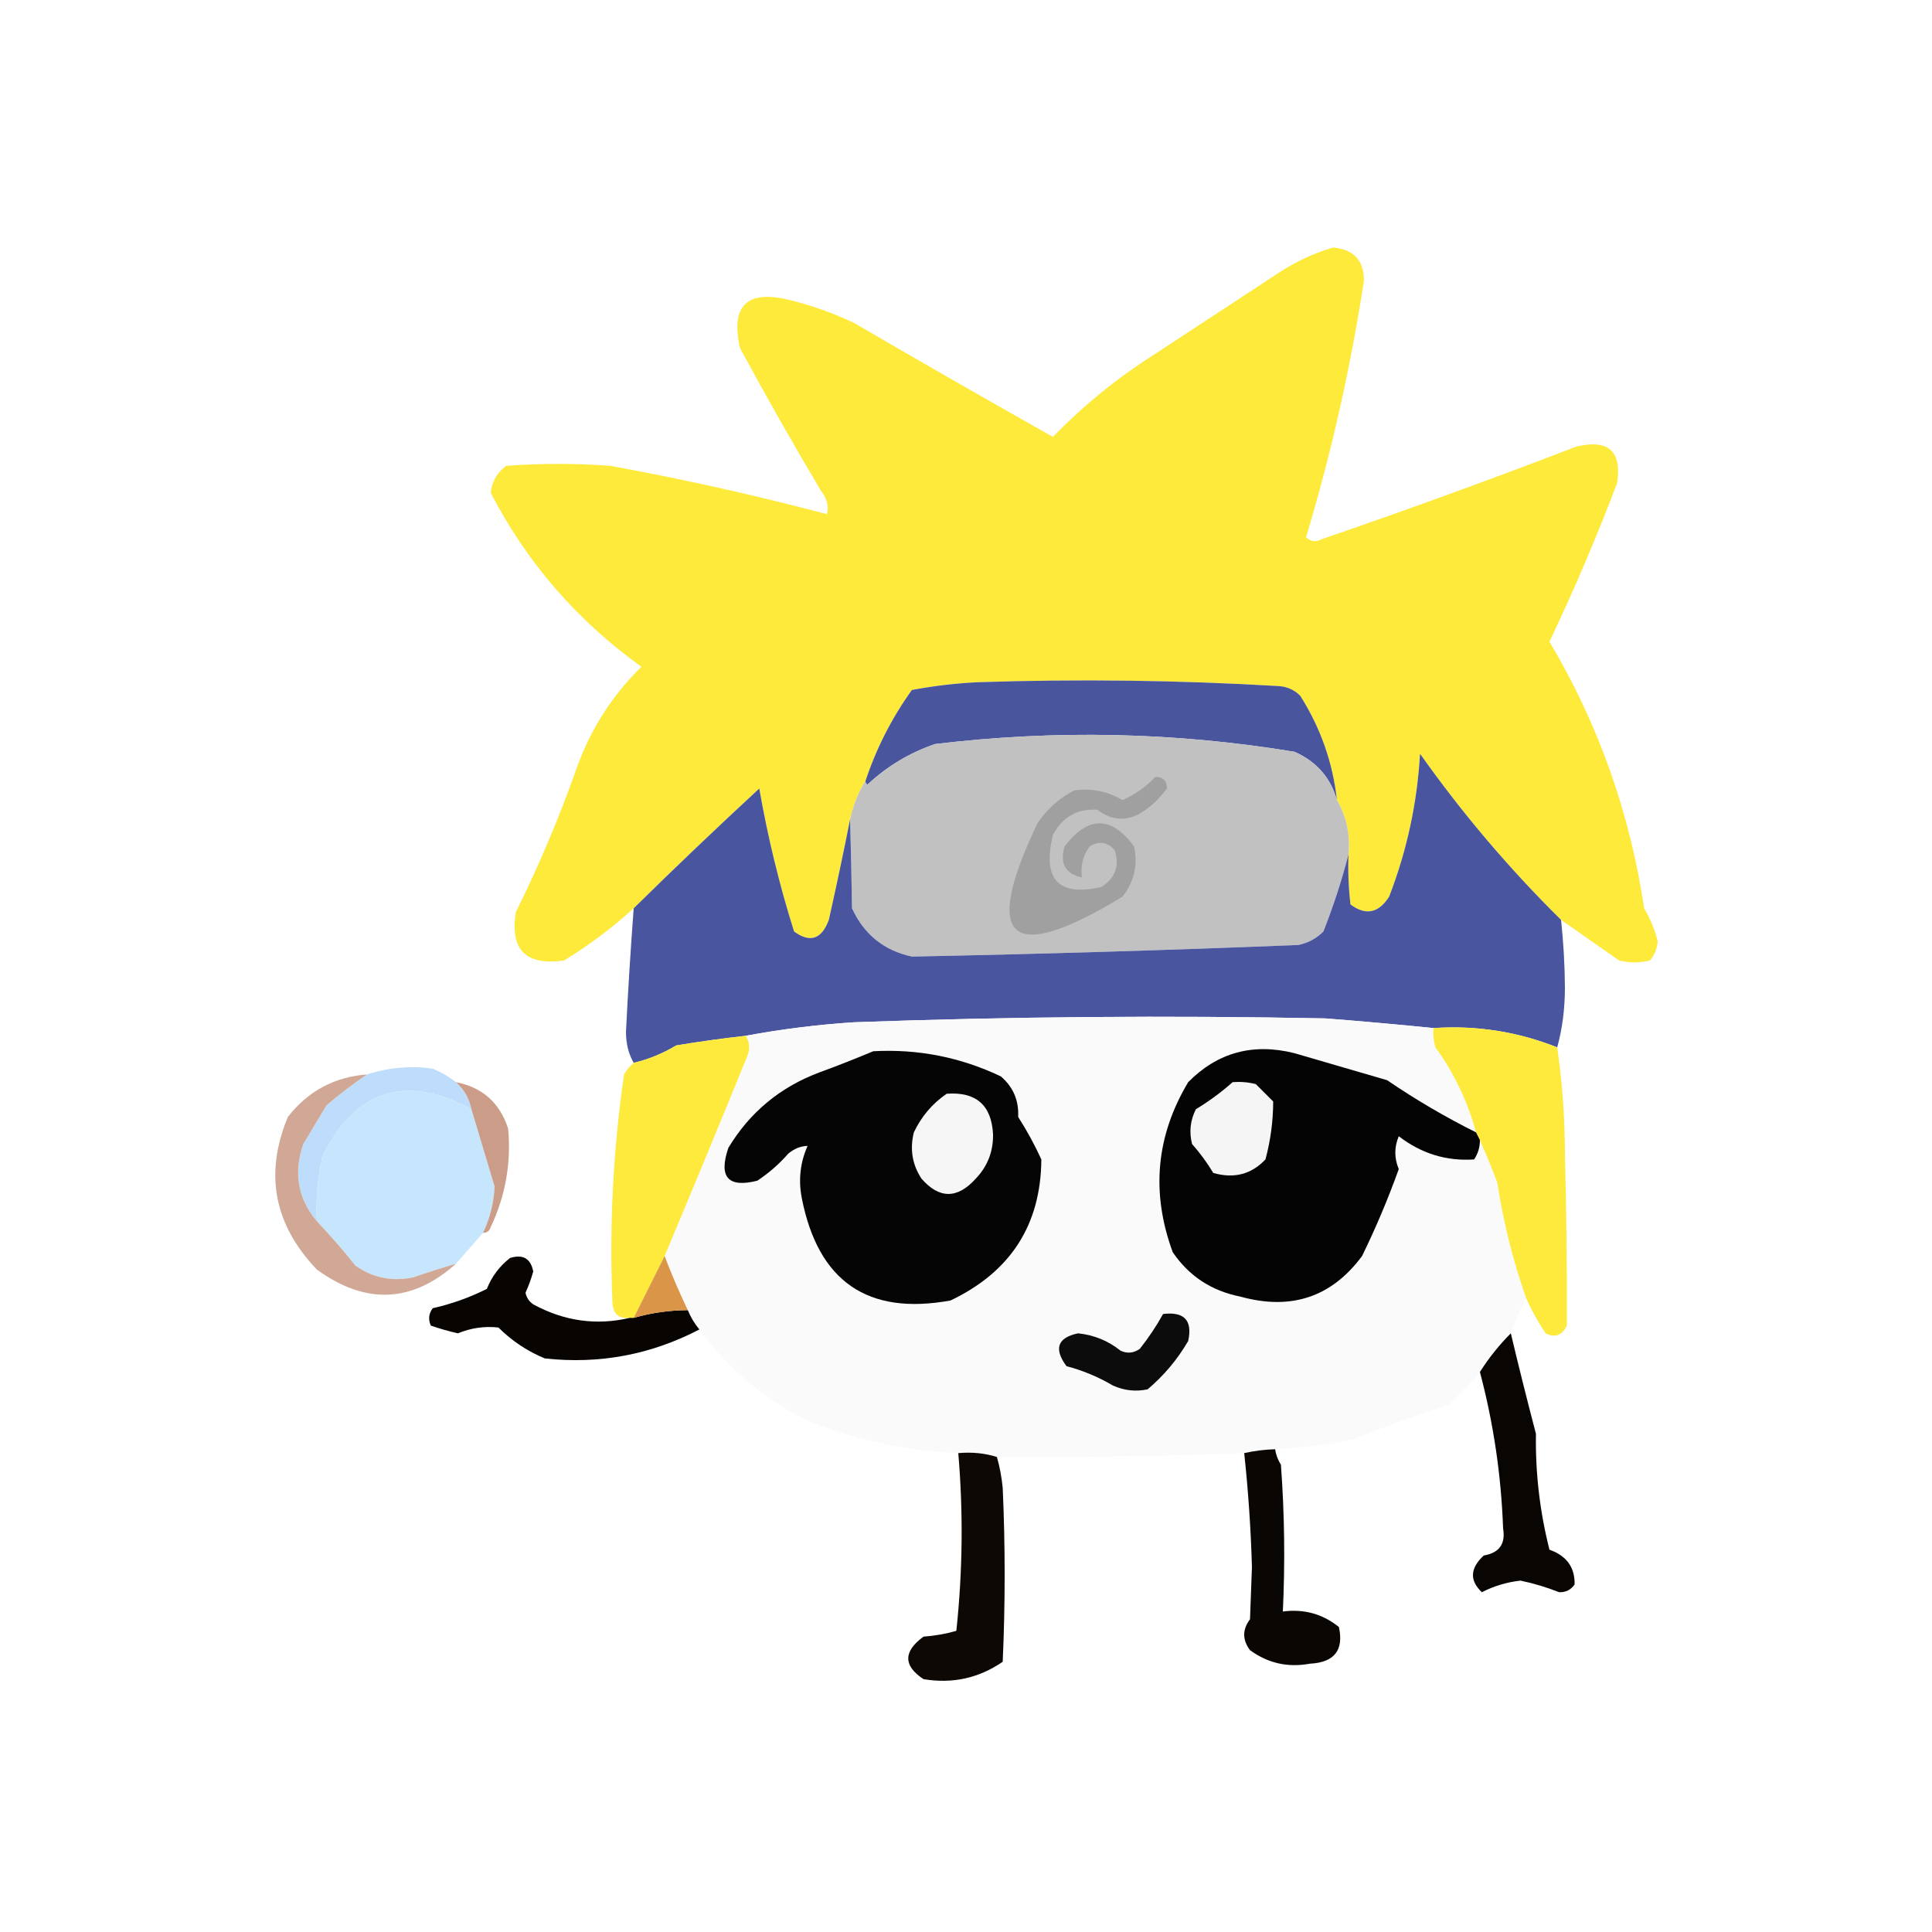
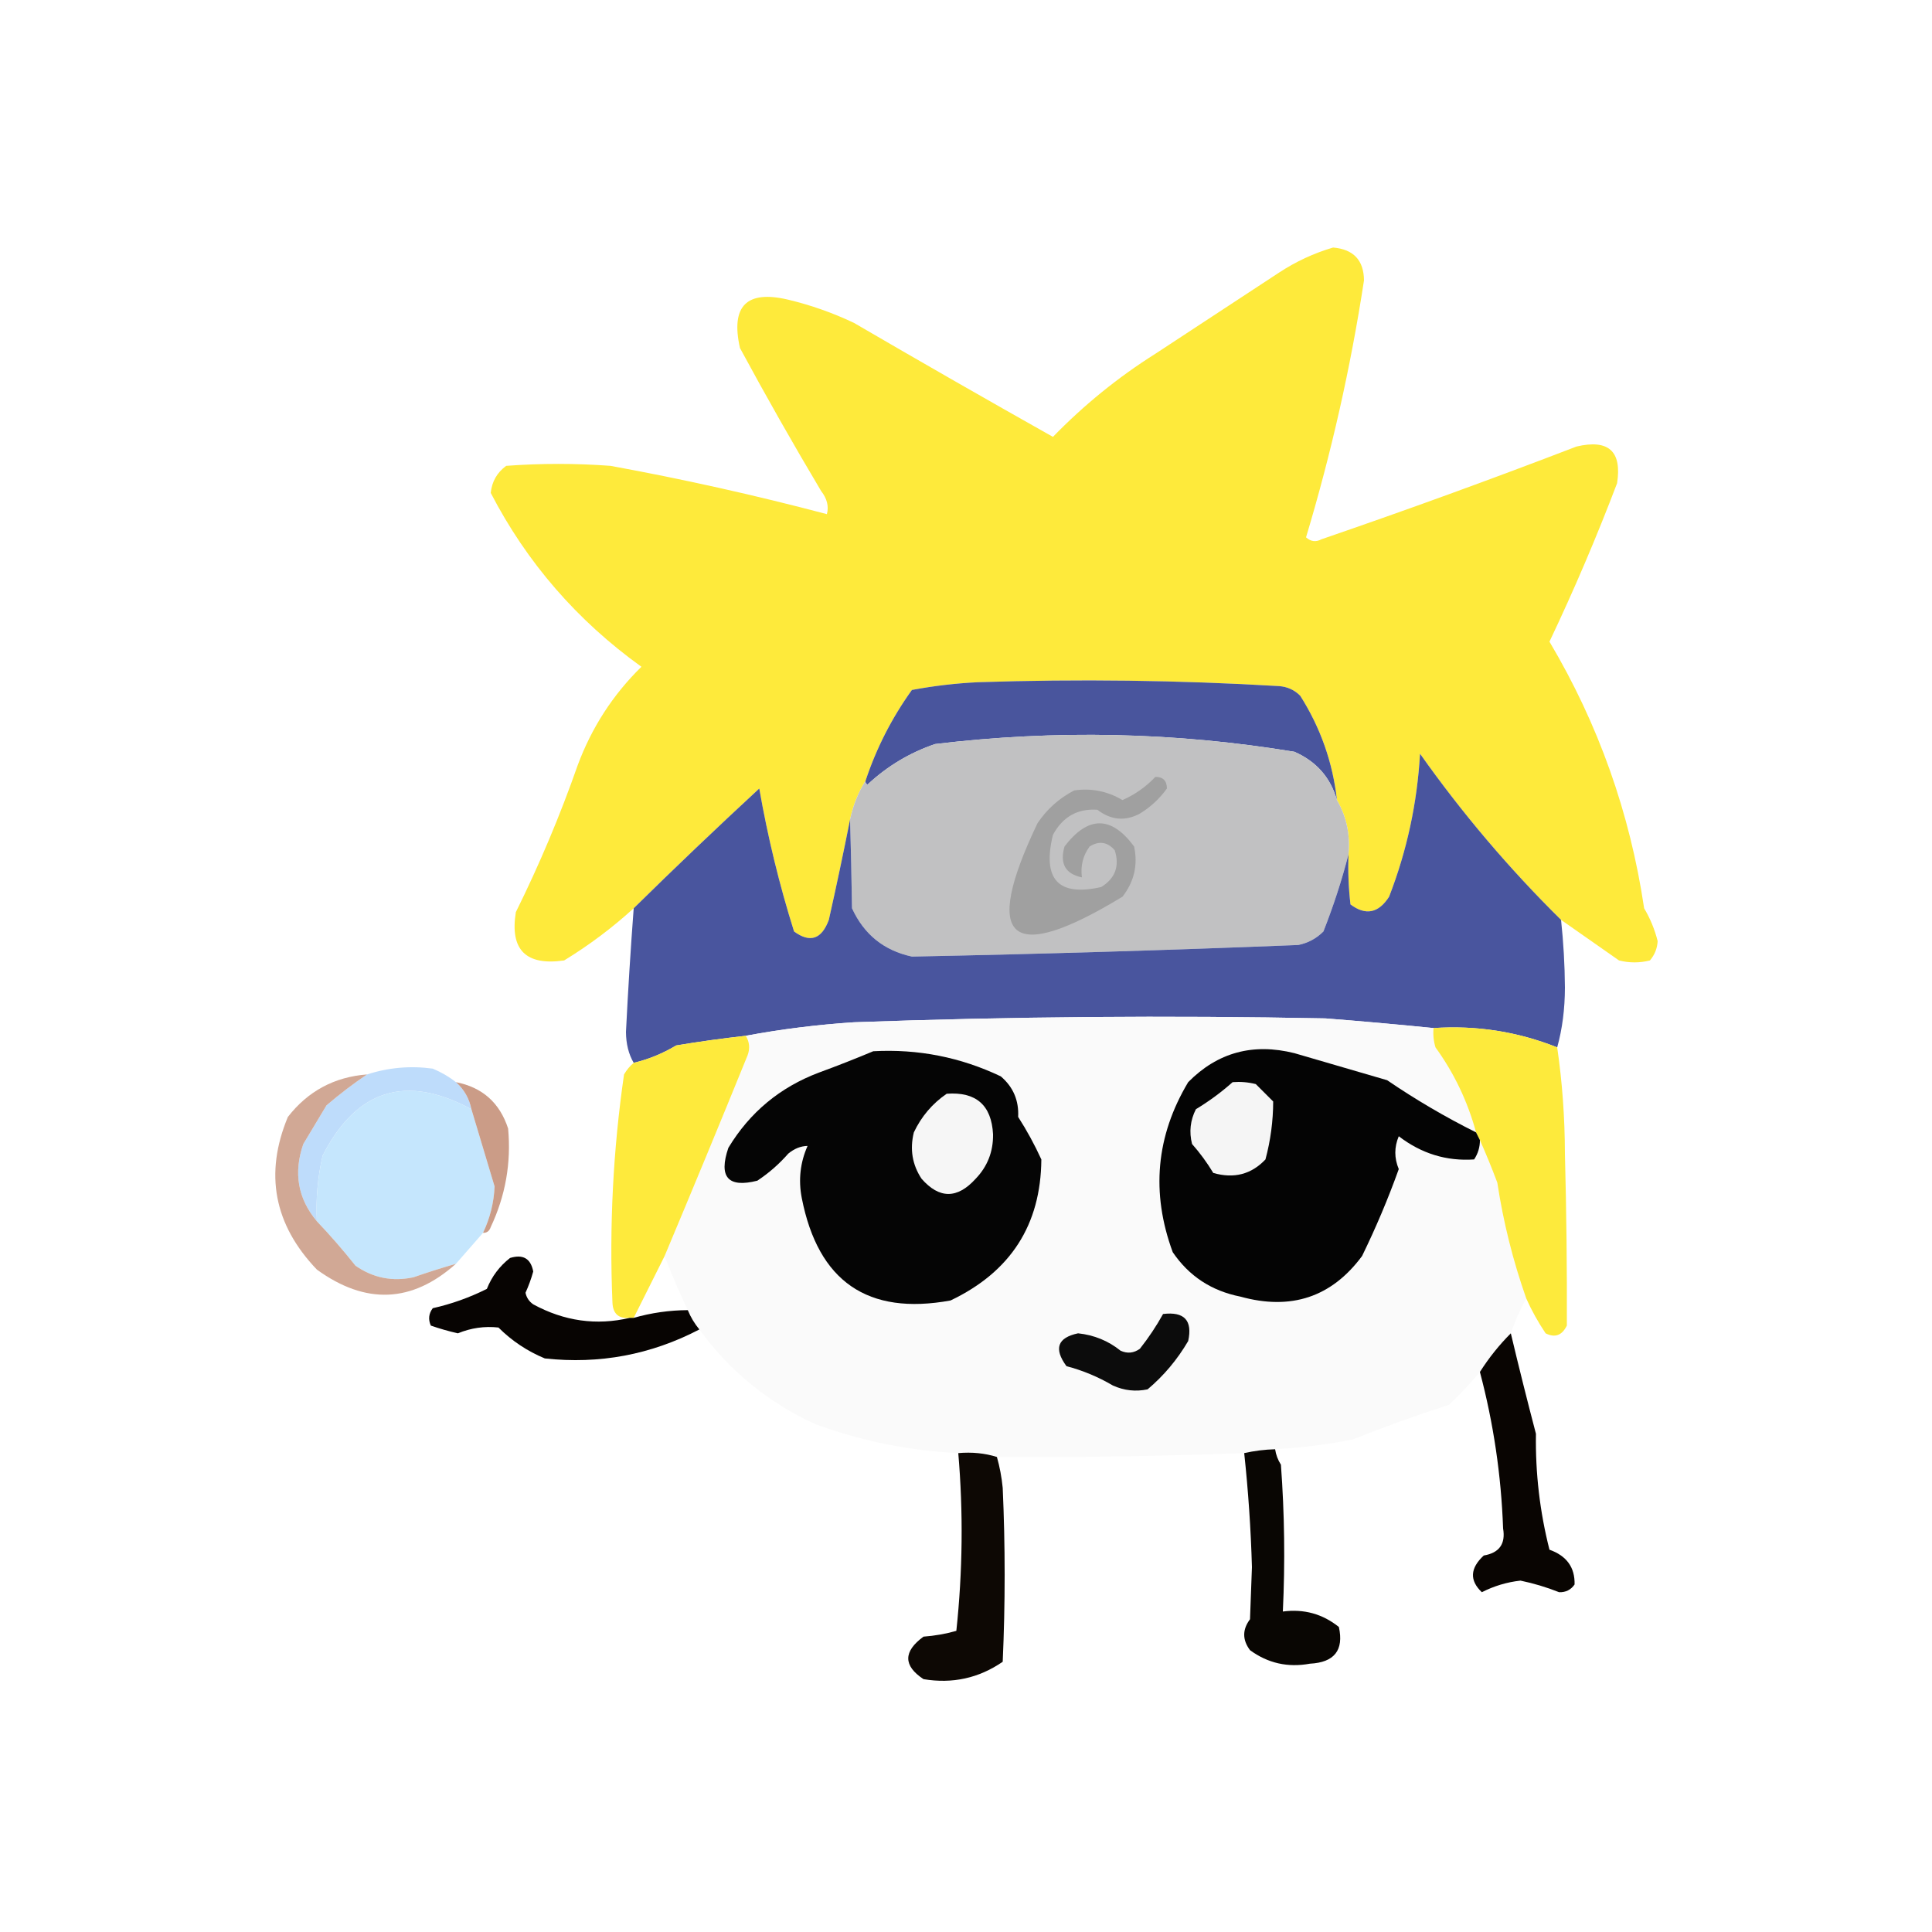
<svg xmlns="http://www.w3.org/2000/svg" width="500" height="500" viewBox="0 0 500 500" fill="none">
  <path fill-rule="evenodd" clip-rule="evenodd" d="M404 238.062C390.54 224.772 378.38 210.442 367.5 195.062C366.77 207.832 364.11 220.172 359.5 232.062C356.76 236.342 353.43 237.012 349.5 234.062C349 229.742 348.83 225.412 349 221.062C349.46 215.952 348.46 211.292 346 207.062C344.93 197.352 341.76 188.352 336.5 180.062C335.01 178.562 333.18 177.722 331 177.562C305.02 176.032 279.02 175.692 253 176.562C247.28 176.842 241.62 177.512 236 178.562C230.81 185.782 226.81 193.612 224 202.062C222.1 205.082 220.77 208.412 220 212.062C218.28 220.712 216.45 229.382 214.5 238.062C212.63 243.102 209.63 244.102 205.5 241.062C201.69 228.952 198.69 216.622 196.5 204.062C185.47 214.262 174.63 224.592 164 235.062C158.42 240.142 152.42 244.642 146 248.562C136.09 249.982 131.92 245.812 133.5 236.062C139.61 223.722 144.95 211.052 149.5 198.062C153.13 188.282 158.63 179.782 166 172.562C149.33 160.572 136.33 145.572 127 127.562C127.3 124.642 128.63 122.302 131 120.562C140 119.892 149 119.892 158 120.562C176.83 124.002 195.5 128.172 214 133.062C214.54 131.042 214.04 129.042 212.5 127.062C205.25 114.892 198.25 102.562 191.5 90.061C189.06 79.171 193.22 75.001 204 77.561C209.88 78.972 215.55 80.972 221 83.561C238.09 93.522 255.25 103.352 272.5 113.062C280.51 104.822 289.34 97.651 299 91.561C309.67 84.561 320.33 77.561 331 70.561C335.36 67.692 340.03 65.522 345 64.061C350.28 64.511 352.95 67.341 353 72.561C349.55 95.091 344.55 117.252 338 139.062C339.22 140.172 340.56 140.342 342 139.562C364.2 131.942 386.2 123.942 408 115.562C416.29 113.612 419.79 116.772 418.5 125.062C413.21 138.962 407.38 152.632 401 166.062C413.68 187.422 421.84 210.422 425.5 235.062C427.09 237.732 428.25 240.572 429 243.562C428.89 245.462 428.22 247.122 427 248.562C424.33 249.232 421.67 249.232 419 248.562C413.97 245.052 408.97 241.552 404 238.062Z" fill="#FEEA3B" />
  <path fill-rule="evenodd" clip-rule="evenodd" d="M346 207.061C344.34 201.231 340.68 197.061 335 194.561C304.12 189.471 273.12 188.811 242 192.561C235.42 194.801 229.59 198.301 224.5 203.061C224.1 202.831 223.93 202.501 224 202.061C226.81 193.611 230.81 185.781 236 178.561C241.62 177.511 247.28 176.841 253 176.561C279.02 175.691 305.02 176.031 331 177.561C333.18 177.721 335.01 178.561 336.5 180.061C341.76 188.351 344.93 197.351 346 207.061Z" fill="#49559D" />
  <path fill-rule="evenodd" clip-rule="evenodd" d="M346 207.061C348.46 211.291 349.46 215.951 349 221.061C347.28 227.761 345.11 234.431 342.5 241.061C340.7 242.881 338.53 244.041 336 244.561C302.66 245.901 269.33 246.901 236 247.561C228.76 245.991 223.6 241.831 220.5 235.061C220.38 227.211 220.22 219.541 220 212.061C220.77 208.411 222.1 205.081 224 202.061C223.93 202.501 224.1 202.831 224.5 203.061C229.59 198.301 235.42 194.801 242 192.561C273.12 188.811 304.12 189.471 335 194.561C340.68 197.061 344.34 201.231 346 207.061Z" fill="#C1C1C2" />
  <path fill-rule="evenodd" clip-rule="evenodd" d="M404 238.062C404.62 243.852 404.96 249.682 405 255.562C404.99 261.112 404.33 266.272 403 271.062C392.76 266.982 382.1 265.312 371 266.062C361.69 265.122 352.35 264.292 343 263.562C302.32 262.762 261.66 263.092 221 264.562C211.56 265.182 202.23 266.342 193 268.062C186.99 268.732 180.99 269.562 175 270.562C171.48 272.662 167.82 274.162 164 275.062C162.69 272.822 162.02 270.152 162 267.062C162.53 256.372 163.2 245.712 164 235.062C174.63 224.592 185.47 214.262 196.5 204.062C198.69 216.622 201.69 228.952 205.5 241.062C209.63 244.102 212.63 243.102 214.5 238.062C216.45 229.382 218.28 220.712 220 212.062C220.22 219.542 220.38 227.212 220.5 235.062C223.6 241.832 228.76 245.992 236 247.562C269.33 246.902 302.66 245.902 336 244.562C338.53 244.042 340.7 242.882 342.5 241.062C345.11 234.432 347.28 227.762 349 221.062C348.83 225.412 349 229.742 349.5 234.062C353.43 237.012 356.76 236.342 359.5 232.062C364.11 220.172 366.77 207.832 367.5 195.062C378.38 210.442 390.54 224.772 404 238.062Z" fill="#49559E" />
  <path fill-rule="evenodd" clip-rule="evenodd" d="M298.999 201.061C300.979 201.041 301.979 202.041 301.999 204.061C300.129 206.671 297.799 208.841 294.999 210.561C291.169 212.601 287.499 212.261 283.999 209.561C278.869 209.211 275.029 211.381 272.499 216.061C269.699 227.581 273.859 232.081 284.999 229.561C288.629 227.311 289.789 224.141 288.499 220.061C286.639 217.891 284.469 217.551 281.999 219.061C280.269 221.411 279.599 224.081 279.999 227.061C275.719 226.181 274.219 223.511 275.499 219.061C281.599 211.081 287.599 211.081 293.499 219.061C294.529 223.841 293.529 228.171 290.499 232.061C261.299 249.811 253.969 243.481 268.499 213.061C270.929 209.431 274.089 206.591 277.999 204.561C282.429 203.921 286.599 204.751 290.499 207.061C293.779 205.601 296.609 203.601 298.999 201.061Z" fill="#A0A0A0" />
  <path fill-rule="evenodd" clip-rule="evenodd" d="M371 266.062C370.84 267.762 371.01 269.432 371.5 271.062C376.33 277.732 379.83 285.062 382 293.062C374 289.062 366.33 284.562 359 279.562C351 277.232 343 274.892 335 272.562C324.26 269.872 315.09 272.372 307.5 280.062C299.17 294.002 297.83 308.662 303.5 324.062C307.7 330.252 313.53 334.082 321 335.562C334.12 339.202 344.62 335.702 352.5 325.062C356.08 317.732 359.25 310.232 362 302.562C360.81 299.712 360.81 296.882 362 294.062C367.85 298.552 374.35 300.552 381.5 300.062C382.51 298.542 383.01 296.872 383 295.062C384.57 298.592 386.07 302.252 387.5 306.062C389.06 316.312 391.56 326.312 395 336.062C393.39 338.942 392.06 341.942 391 345.062C387.98 348.082 385.32 351.412 383 355.062C380.57 358.002 377.9 360.832 375 363.562C366.56 366.282 358.23 369.282 350 372.562C343.38 373.852 336.71 374.682 330 375.062C327.29 375.142 324.63 375.472 322 376.062C300.68 376.862 279.34 377.192 258 377.062C254.88 376.082 251.54 375.752 248 376.062C235.3 375.452 222.96 372.952 211 368.562C198.83 362.982 188.83 354.822 181 344.062C179.75 342.562 178.75 340.892 178 339.062C175.81 334.482 173.81 329.812 172 325.062C179.26 307.782 186.43 290.452 193.5 273.062C194.14 271.292 193.97 269.632 193 268.062C202.23 266.342 211.56 265.182 221 264.562C261.66 263.092 302.32 262.762 343 263.562C352.35 264.292 361.69 265.122 371 266.062Z" fill="#FAFAFA" />
  <path fill-rule="evenodd" clip-rule="evenodd" d="M371 266.062C382.1 265.312 392.76 266.982 403 271.062C404.31 280.002 404.97 289.162 405 298.562C405.39 313.402 405.56 328.232 405.5 343.062C404.24 345.622 402.41 346.282 400 345.062C398.04 342.132 396.37 339.132 395 336.062C391.56 326.312 389.06 316.312 387.5 306.062C386.07 302.252 384.57 298.592 383 295.062C382.67 294.392 382.33 293.732 382 293.062C379.83 285.062 376.33 277.732 371.5 271.062C371.01 269.432 370.84 267.762 371 266.062Z" fill="#FDEA3C" />
  <path fill-rule="evenodd" clip-rule="evenodd" d="M192.999 268.062C193.969 269.632 194.139 271.292 193.499 273.062C186.429 290.452 179.259 307.782 171.999 325.062C169.369 330.332 166.699 335.662 163.999 341.062C163.669 341.062 163.329 341.062 162.999 341.062C160.109 341.342 158.609 340.012 158.499 337.062C157.669 317.312 158.669 297.642 161.499 278.062C162.199 276.872 163.029 275.872 163.999 275.062C167.819 274.162 171.479 272.662 174.999 270.562C180.989 269.562 186.989 268.732 192.999 268.062Z" fill="#FEEA3C" />
  <path fill-rule="evenodd" clip-rule="evenodd" d="M382.001 293.061C382.331 293.731 382.671 294.391 383.001 295.061C383.011 296.871 382.511 298.541 381.501 300.061C374.351 300.551 367.851 298.551 362.001 294.061C360.811 296.881 360.811 299.711 362.001 302.561C359.251 310.231 356.081 317.731 352.501 325.061C344.621 335.701 334.121 339.201 321.001 335.561C313.531 334.081 307.701 330.251 303.501 324.061C297.831 308.661 299.171 294.001 307.501 280.061C315.091 272.371 324.261 269.871 335.001 272.561C343.001 274.891 351.001 277.231 359.001 279.561C366.331 284.561 374.001 289.061 382.001 293.061Z" fill="#040404" />
  <path fill-rule="evenodd" clip-rule="evenodd" d="M225.999 272.061C237.579 271.431 248.579 273.601 258.999 278.561C262.209 281.291 263.709 284.791 263.499 289.061C265.749 292.571 267.749 296.231 269.499 300.061C269.369 317.001 261.539 329.161 245.999 336.561C224.569 340.491 211.739 331.661 207.499 310.061C206.589 305.361 207.089 300.861 208.999 296.561C207.219 296.601 205.549 297.271 203.999 298.561C201.629 301.271 198.959 303.601 195.999 305.561C188.419 307.481 185.919 304.651 188.499 297.061C194.049 287.861 201.879 281.361 211.999 277.561C216.809 275.801 221.469 273.961 225.999 272.061Z" fill="#050505" />
  <path fill-rule="evenodd" clip-rule="evenodd" d="M117.999 280.062C120.099 281.932 121.439 284.272 121.999 287.062C105.099 277.922 92.269 281.922 83.499 299.062C82.209 304.652 81.709 310.322 81.999 316.062C77.069 310.182 75.909 303.512 78.499 296.062C80.499 292.732 82.499 289.392 84.499 286.062C87.899 283.152 91.399 280.482 94.999 278.062C100.539 276.272 106.199 275.772 111.999 276.562C114.229 277.502 116.229 278.672 117.999 280.062Z" fill="#BEDCFB" />
  <path fill-rule="evenodd" clip-rule="evenodd" d="M319 280.062C321.03 279.902 323.03 280.062 325 280.562C326.5 282.062 328 283.562 329.5 285.062C329.49 290.102 328.83 295.102 327.5 300.062C323.84 303.932 319.34 305.092 314 303.562C312.38 300.882 310.55 298.382 308.5 296.062C307.71 292.932 308.04 289.932 309.5 287.062C312.92 284.992 316.08 282.662 319 280.062Z" fill="#F5F5F5" />
  <path fill-rule="evenodd" clip-rule="evenodd" d="M245.001 283.061C252.601 282.501 256.601 286.001 257.001 293.561C257.061 298.041 255.561 301.871 252.501 305.061C247.761 310.301 243.091 310.301 238.501 305.061C236.091 301.421 235.431 297.421 236.501 293.061C238.451 288.951 241.281 285.611 245.001 283.061Z" fill="#F6F6F6" />
  <path fill-rule="evenodd" clip-rule="evenodd" d="M122 287.062C124.01 293.742 126.01 300.412 128 307.062C127.81 311.282 126.81 315.282 125 319.062C122.7 321.702 120.36 324.372 118 327.062C114.32 328.122 110.65 329.292 107 330.562C101.56 331.732 96.56 330.732 92 327.562C88.78 323.512 85.45 319.682 82 316.062C81.71 310.322 82.21 304.652 83.5 299.062C92.27 281.922 105.1 277.922 122 287.062Z" fill="#C5E6FD" />
  <path fill-rule="evenodd" clip-rule="evenodd" d="M118 280.062C124.83 281.392 129.33 285.392 131.5 292.062C132.32 300.962 130.82 309.462 127 317.562C126.66 318.592 126 319.092 125 319.062C126.81 315.282 127.81 311.282 128 307.062C126.01 300.412 124.01 293.742 122 287.062C121.44 284.272 120.1 281.932 118 280.062Z" fill="#CB9C87" />
  <path fill-rule="evenodd" clip-rule="evenodd" d="M95 278.062C91.4 280.482 87.9 283.152 84.5 286.062C82.5 289.392 80.5 292.732 78.5 296.062C75.91 303.512 77.07 310.182 82 316.062C85.45 319.682 88.78 323.512 92 327.562C96.56 330.732 101.56 331.732 107 330.562C110.65 329.292 114.32 328.122 118 327.062C106.62 337.222 94.62 337.722 82 328.562C70.89 316.932 68.39 303.762 74.5 289.062C79.71 282.372 86.55 278.702 95 278.062Z" fill="#D1A895" />
  <path fill-rule="evenodd" clip-rule="evenodd" d="M163 341.062C163.33 341.062 163.67 341.062 164 341.062C168.57 339.752 173.23 339.092 178 339.062C178.75 340.892 179.75 342.562 181 344.062C168.45 350.602 155.12 353.102 141 351.562C136.46 349.682 132.46 347.012 129 343.562C125.41 343.162 121.91 343.662 118.5 345.062C116.1 344.522 113.77 343.852 111.5 343.062C110.78 341.452 110.95 339.952 112 338.562C116.86 337.472 121.52 335.802 126 333.562C127.27 330.362 129.27 327.692 132 325.562C135.36 324.532 137.36 325.702 138 329.062C137.48 330.942 136.81 332.782 136 334.562C136.26 335.822 136.93 336.822 138 337.562C146.02 341.922 154.36 343.092 163 341.062Z" fill="#070402" />
-   <path fill-rule="evenodd" clip-rule="evenodd" d="M172 325.062C173.81 329.812 175.81 334.482 178 339.062C173.23 339.092 168.57 339.752 164 341.062C166.7 335.662 169.37 330.332 172 325.062Z" fill="#DB9549" />
  <path fill-rule="evenodd" clip-rule="evenodd" d="M301.001 340.061C306.501 339.391 308.671 341.721 307.501 347.061C304.691 351.861 301.191 356.031 297.001 359.561C293.911 360.211 290.911 359.881 288.001 358.561C284.221 356.341 280.221 354.671 276.001 353.561C272.671 349.031 273.671 346.191 279.001 345.061C283.151 345.501 286.821 347.001 290.001 349.561C291.761 350.361 293.431 350.191 295.001 349.061C297.261 346.201 299.261 343.201 301.001 340.061Z" fill="#0C0C0C" />
  <path fill-rule="evenodd" clip-rule="evenodd" d="M391 345.062C393.06 353.742 395.23 362.402 397.5 371.062C397.34 381.252 398.51 391.252 401 401.062C405.45 402.642 407.61 405.642 407.5 410.062C406.54 411.452 405.21 412.122 403.5 412.062C400.25 410.772 396.92 409.772 393.5 409.062C389.99 409.452 386.65 410.452 383.5 412.062C380.28 409.022 380.44 405.852 384 402.562C388.02 401.882 389.68 399.552 389 395.562C388.51 381.792 386.51 368.292 383 355.062C385.32 351.412 387.98 348.082 391 345.062Z" fill="#090502" />
  <path fill-rule="evenodd" clip-rule="evenodd" d="M248.001 376.062C251.541 375.752 254.881 376.082 258.001 377.062C258.731 379.642 259.231 382.312 259.501 385.062C260.171 400.062 260.171 415.062 259.501 430.062C253.321 434.312 246.491 435.812 239.001 434.562C233.741 431.082 233.741 427.412 239.001 423.562C241.931 423.342 244.761 422.842 247.501 422.062C249.141 406.682 249.311 391.352 248.001 376.062Z" fill="#0D0804" />
  <path fill-rule="evenodd" clip-rule="evenodd" d="M330 375.062C330.21 376.482 330.71 377.822 331.5 379.062C332.44 391.752 332.6 404.422 332 417.062C337.45 416.342 342.28 417.672 346.5 421.062C347.83 427.072 345.33 430.242 339 430.562C333.29 431.612 328.12 430.442 323.5 427.062C321.5 424.392 321.5 421.732 323.5 419.062C323.67 414.562 323.83 410.062 324 405.562C323.72 395.692 323.05 385.862 322 376.062C324.63 375.472 327.29 375.142 330 375.062Z" fill="#090603" />
</svg>
